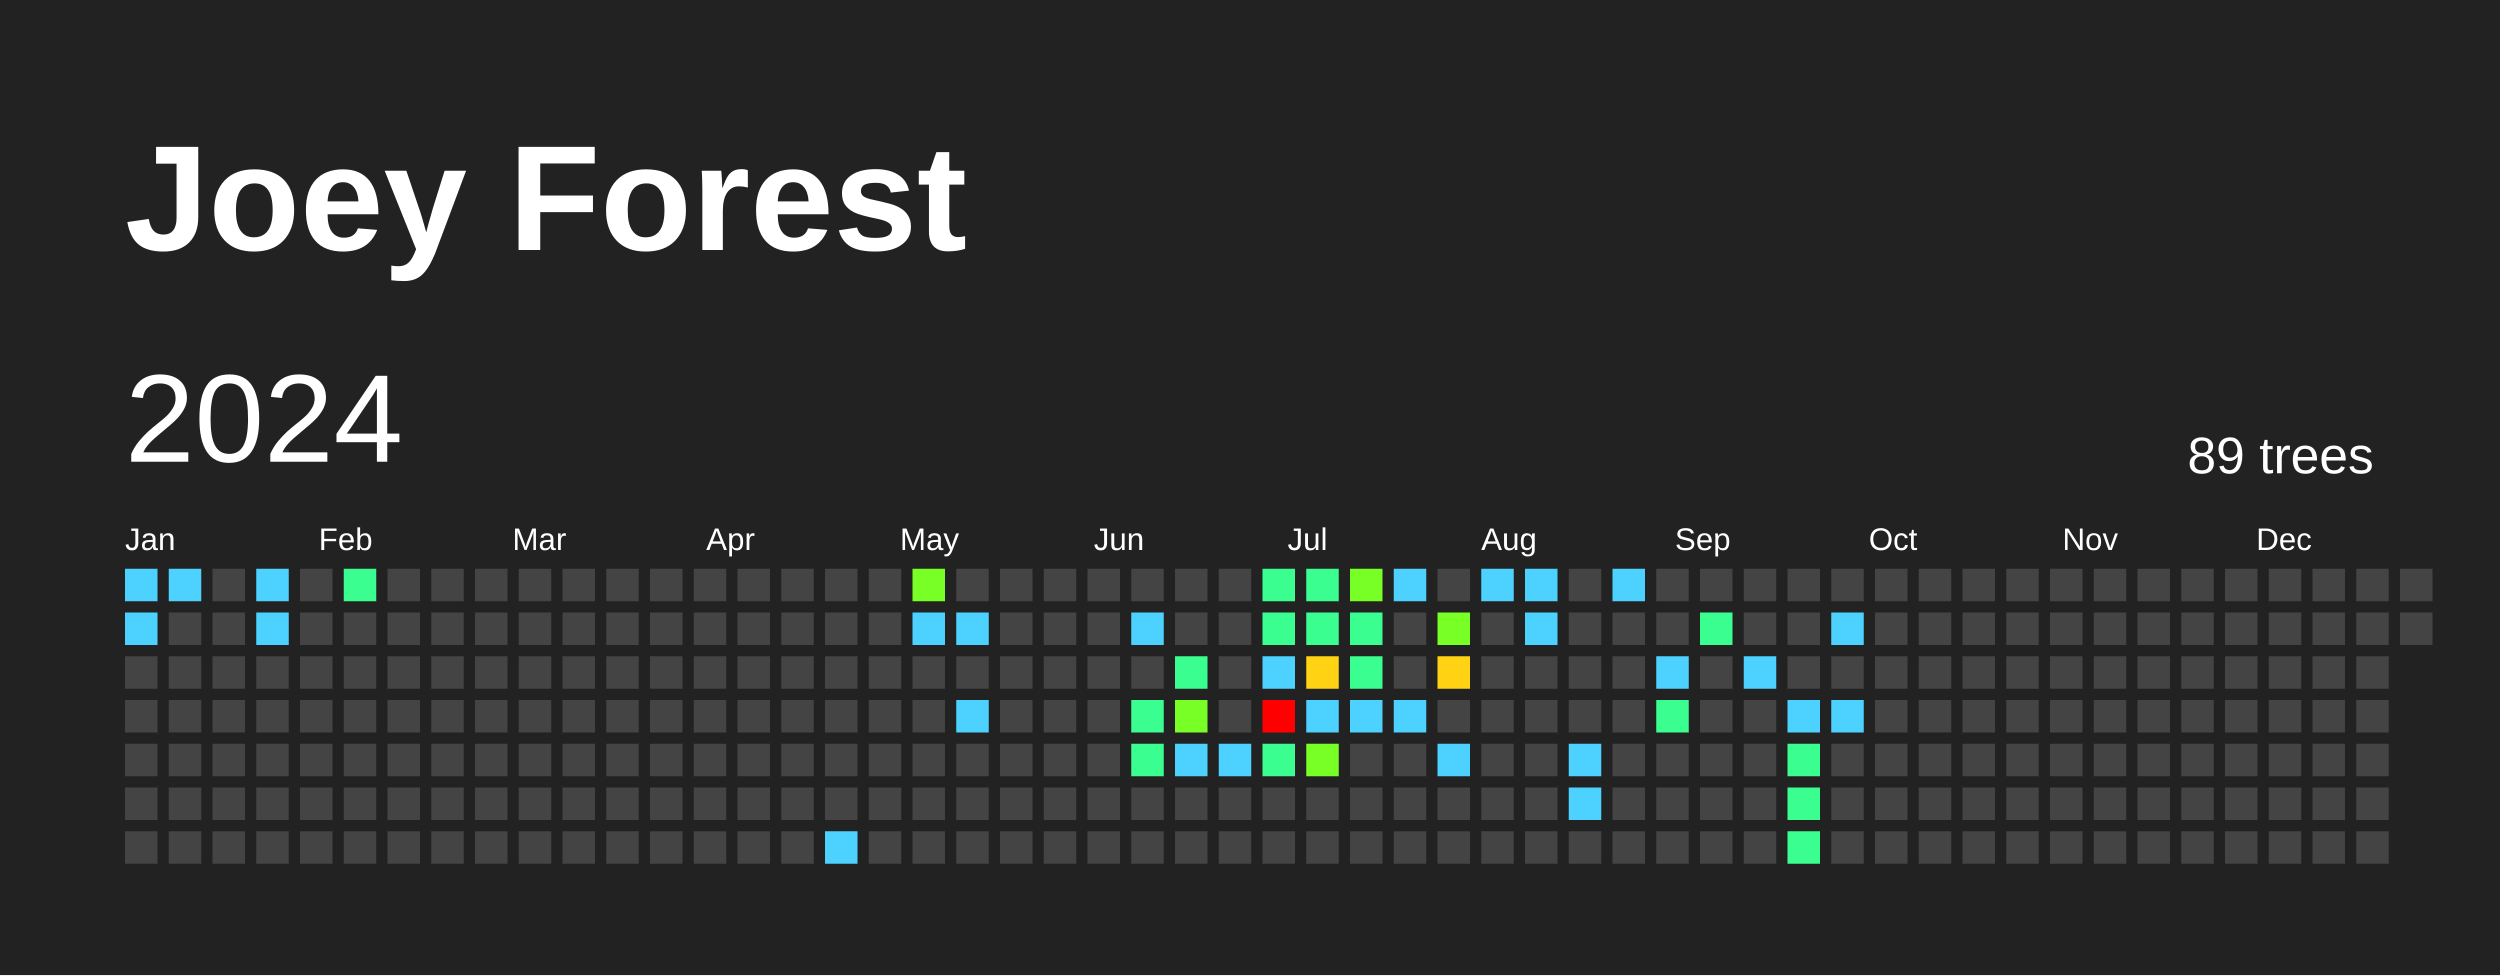
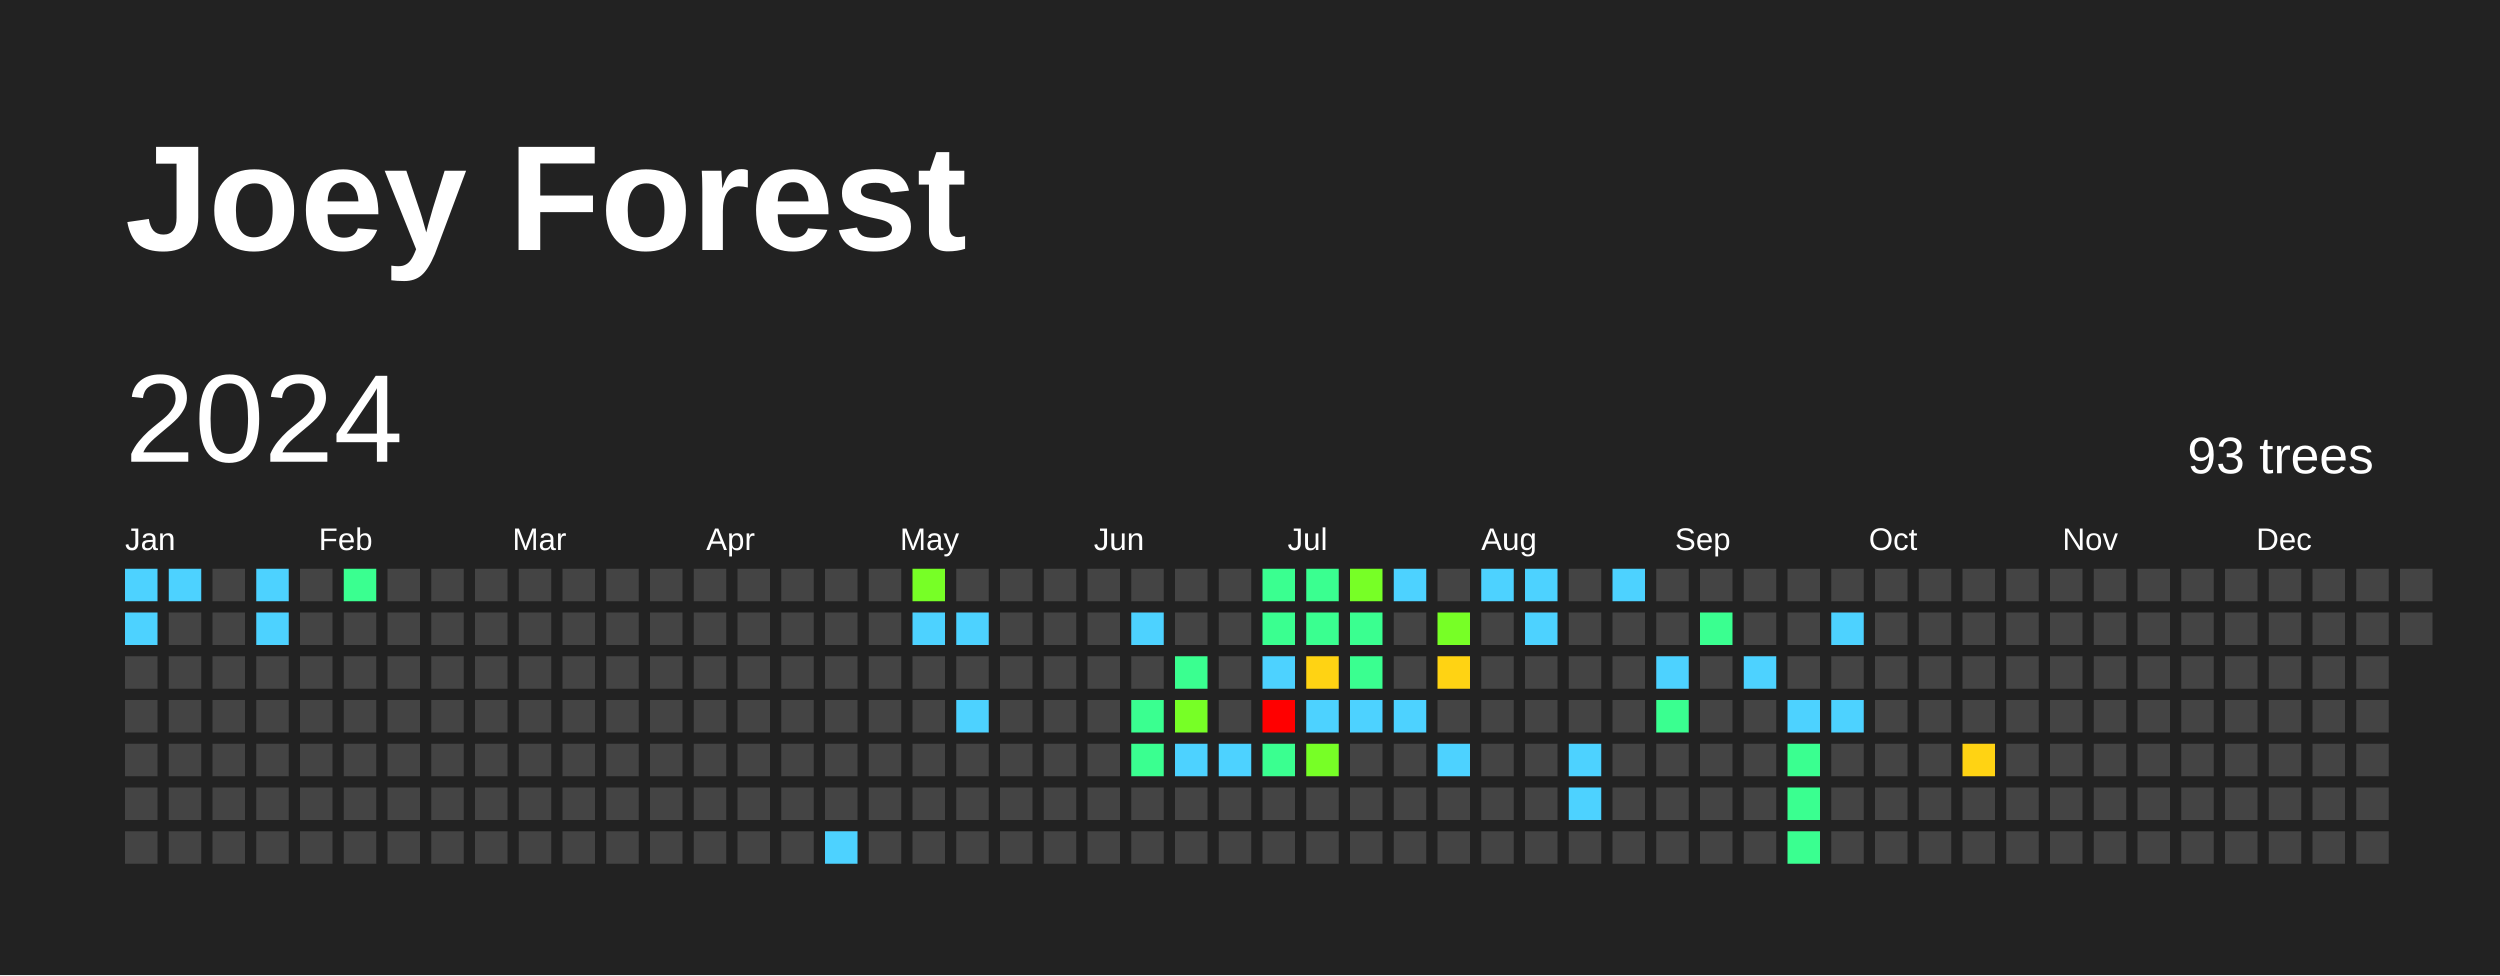
<svg xmlns="http://www.w3.org/2000/svg" baseProfile="full" height="78mm" version="1.1" viewBox="0,0,200,78" width="200mm">
  <defs />
  <rect fill="#222222" height="78" width="200" x="0" y="0" />
  <text fill="#FFFFFF" style="font-size:12px; font-family:Arial; font-weight:bold;" x="10" y="20">Joey Forest</text>
  <text dominant-baseline="hanging" fill="#FFFFFF" style="font-size:10.0px; font-family:Arial;" x="10" y="30">2024</text>
-   <text dominant-baseline="hanging" fill="#FFFFFF" style="font-size:4.125px; font-family:Arial;" x="175" y="35">89 trees</text>
+   <text dominant-baseline="hanging" fill="#FFFFFF" style="font-size:4.125px; font-family:Arial;" x="175" y="35">93 trees</text>
  <text fill="#FFFFFF" style="font-size:2.5px; font-family:Arial" x="10.0" y="44">Jan</text>
  <text fill="#FFFFFF" style="font-size:2.5px; font-family:Arial" x="25.5" y="44">Feb</text>
  <text fill="#FFFFFF" style="font-size:2.5px; font-family:Arial" x="41.0" y="44">Mar</text>
  <text fill="#FFFFFF" style="font-size:2.5px; font-family:Arial" x="56.5" y="44">Apr</text>
  <text fill="#FFFFFF" style="font-size:2.5px; font-family:Arial" x="72.0" y="44">May</text>
  <text fill="#FFFFFF" style="font-size:2.5px; font-family:Arial" x="87.5" y="44">Jun</text>
  <text fill="#FFFFFF" style="font-size:2.5px; font-family:Arial" x="103.0" y="44">Jul</text>
  <text fill="#FFFFFF" style="font-size:2.5px; font-family:Arial" x="118.5" y="44">Aug</text>
  <text fill="#FFFFFF" style="font-size:2.5px; font-family:Arial" x="134.0" y="44">Sep</text>
  <text fill="#FFFFFF" style="font-size:2.5px; font-family:Arial" x="149.5" y="44">Oct</text>
  <text fill="#FFFFFF" style="font-size:2.5px; font-family:Arial" x="165.0" y="44">Nov</text>
  <text fill="#FFFFFF" style="font-size:2.5px; font-family:Arial" x="180.5" y="44">Dec</text>
  <rect fill="#4dd2ff" height="2.6" width="2.6" x="10.0" y="45.5" />
  <rect fill="#4dd2ff" height="2.6" width="2.6" x="10.0" y="49.0" />
  <rect fill="#444444" height="2.6" width="2.6" x="10.0" y="52.5" />
  <rect fill="#444444" height="2.6" width="2.6" x="10.0" y="56.0" />
  <rect fill="#444444" height="2.6" width="2.6" x="10.0" y="59.5" />
  <rect fill="#444444" height="2.6" width="2.6" x="10.0" y="63.0" />
  <rect fill="#444444" height="2.6" width="2.6" x="10.0" y="66.5" />
  <rect fill="#4dd2ff" height="2.6" width="2.6" x="13.5" y="45.5" />
  <rect fill="#444444" height="2.6" width="2.6" x="13.5" y="49.0" />
  <rect fill="#444444" height="2.6" width="2.6" x="13.5" y="52.5" />
  <rect fill="#444444" height="2.6" width="2.6" x="13.5" y="56.0" />
  <rect fill="#444444" height="2.6" width="2.6" x="13.5" y="59.5" />
  <rect fill="#444444" height="2.6" width="2.6" x="13.5" y="63.0" />
  <rect fill="#444444" height="2.6" width="2.6" x="13.5" y="66.5" />
  <rect fill="#444444" height="2.6" width="2.6" x="17.0" y="45.5" />
  <rect fill="#444444" height="2.6" width="2.6" x="17.0" y="49.0" />
  <rect fill="#444444" height="2.6" width="2.6" x="17.0" y="52.5" />
  <rect fill="#444444" height="2.6" width="2.6" x="17.0" y="56.0" />
  <rect fill="#444444" height="2.6" width="2.6" x="17.0" y="59.5" />
  <rect fill="#444444" height="2.6" width="2.6" x="17.0" y="63.0" />
  <rect fill="#444444" height="2.6" width="2.6" x="17.0" y="66.5" />
  <rect fill="#4dd2ff" height="2.6" width="2.6" x="20.5" y="45.5" />
  <rect fill="#4dd2ff" height="2.6" width="2.6" x="20.5" y="49.0" />
  <rect fill="#444444" height="2.6" width="2.6" x="20.5" y="52.5" />
  <rect fill="#444444" height="2.6" width="2.6" x="20.5" y="56.0" />
  <rect fill="#444444" height="2.6" width="2.6" x="20.5" y="59.5" />
  <rect fill="#444444" height="2.6" width="2.6" x="20.5" y="63.0" />
  <rect fill="#444444" height="2.6" width="2.6" x="20.5" y="66.5" />
  <rect fill="#444444" height="2.6" width="2.6" x="24.0" y="45.5" />
  <rect fill="#444444" height="2.6" width="2.6" x="24.0" y="49.0" />
  <rect fill="#444444" height="2.6" width="2.6" x="24.0" y="52.5" />
  <rect fill="#444444" height="2.6" width="2.6" x="24.0" y="56.0" />
  <rect fill="#444444" height="2.6" width="2.6" x="24.0" y="59.5" />
  <rect fill="#444444" height="2.6" width="2.6" x="24.0" y="63.0" />
  <rect fill="#444444" height="2.6" width="2.6" x="24.0" y="66.5" />
  <rect fill="#3aff90" height="2.6" width="2.6" x="27.5" y="45.5" />
  <rect fill="#444444" height="2.6" width="2.6" x="27.5" y="49.0" />
  <rect fill="#444444" height="2.6" width="2.6" x="27.5" y="52.5" />
  <rect fill="#444444" height="2.6" width="2.6" x="27.5" y="56.0" />
  <rect fill="#444444" height="2.6" width="2.6" x="27.5" y="59.5" />
  <rect fill="#444444" height="2.6" width="2.6" x="27.5" y="63.0" />
  <rect fill="#444444" height="2.6" width="2.6" x="27.5" y="66.5" />
  <rect fill="#444444" height="2.6" width="2.6" x="31.0" y="45.5" />
  <rect fill="#444444" height="2.6" width="2.6" x="31.0" y="49.0" />
  <rect fill="#444444" height="2.6" width="2.6" x="31.0" y="52.5" />
  <rect fill="#444444" height="2.6" width="2.6" x="31.0" y="56.0" />
  <rect fill="#444444" height="2.6" width="2.6" x="31.0" y="59.5" />
  <rect fill="#444444" height="2.6" width="2.6" x="31.0" y="63.0" />
  <rect fill="#444444" height="2.6" width="2.6" x="31.0" y="66.5" />
  <rect fill="#444444" height="2.6" width="2.6" x="34.5" y="45.5" />
  <rect fill="#444444" height="2.6" width="2.6" x="34.5" y="49.0" />
  <rect fill="#444444" height="2.6" width="2.6" x="34.5" y="52.5" />
  <rect fill="#444444" height="2.6" width="2.6" x="34.5" y="56.0" />
  <rect fill="#444444" height="2.6" width="2.6" x="34.5" y="59.5" />
  <rect fill="#444444" height="2.6" width="2.6" x="34.5" y="63.0" />
  <rect fill="#444444" height="2.6" width="2.6" x="34.5" y="66.5" />
  <rect fill="#444444" height="2.6" width="2.6" x="38.0" y="45.5" />
  <rect fill="#444444" height="2.6" width="2.6" x="38.0" y="49.0" />
  <rect fill="#444444" height="2.6" width="2.6" x="38.0" y="52.5" />
  <rect fill="#444444" height="2.6" width="2.6" x="38.0" y="56.0" />
  <rect fill="#444444" height="2.6" width="2.6" x="38.0" y="59.5" />
  <rect fill="#444444" height="2.6" width="2.6" x="38.0" y="63.0" />
  <rect fill="#444444" height="2.6" width="2.6" x="38.0" y="66.5" />
  <rect fill="#444444" height="2.6" width="2.6" x="41.5" y="45.5" />
  <rect fill="#444444" height="2.6" width="2.6" x="41.5" y="49.0" />
  <rect fill="#444444" height="2.6" width="2.6" x="41.5" y="52.5" />
  <rect fill="#444444" height="2.6" width="2.6" x="41.5" y="56.0" />
  <rect fill="#444444" height="2.6" width="2.6" x="41.5" y="59.5" />
  <rect fill="#444444" height="2.6" width="2.6" x="41.5" y="63.0" />
  <rect fill="#444444" height="2.6" width="2.6" x="41.5" y="66.5" />
  <rect fill="#444444" height="2.6" width="2.6" x="45.0" y="45.5" />
  <rect fill="#444444" height="2.6" width="2.6" x="45.0" y="49.0" />
  <rect fill="#444444" height="2.6" width="2.6" x="45.0" y="52.5" />
  <rect fill="#444444" height="2.6" width="2.6" x="45.0" y="56.0" />
  <rect fill="#444444" height="2.6" width="2.6" x="45.0" y="59.5" />
  <rect fill="#444444" height="2.6" width="2.6" x="45.0" y="63.0" />
  <rect fill="#444444" height="2.6" width="2.6" x="45.0" y="66.5" />
  <rect fill="#444444" height="2.6" width="2.6" x="48.5" y="45.5" />
  <rect fill="#444444" height="2.6" width="2.6" x="48.5" y="49.0" />
  <rect fill="#444444" height="2.6" width="2.6" x="48.5" y="52.5" />
  <rect fill="#444444" height="2.6" width="2.6" x="48.5" y="56.0" />
  <rect fill="#444444" height="2.6" width="2.6" x="48.5" y="59.5" />
  <rect fill="#444444" height="2.6" width="2.6" x="48.5" y="63.0" />
  <rect fill="#444444" height="2.6" width="2.6" x="48.5" y="66.5" />
  <rect fill="#444444" height="2.6" width="2.6" x="52.0" y="45.5" />
  <rect fill="#444444" height="2.6" width="2.6" x="52.0" y="49.0" />
  <rect fill="#444444" height="2.6" width="2.6" x="52.0" y="52.5" />
  <rect fill="#444444" height="2.6" width="2.6" x="52.0" y="56.0" />
  <rect fill="#444444" height="2.6" width="2.6" x="52.0" y="59.5" />
  <rect fill="#444444" height="2.6" width="2.6" x="52.0" y="63.0" />
  <rect fill="#444444" height="2.6" width="2.6" x="52.0" y="66.5" />
  <rect fill="#444444" height="2.6" width="2.6" x="55.5" y="45.5" />
  <rect fill="#444444" height="2.6" width="2.6" x="55.5" y="49.0" />
  <rect fill="#444444" height="2.6" width="2.6" x="55.5" y="52.5" />
  <rect fill="#444444" height="2.6" width="2.6" x="55.5" y="56.0" />
  <rect fill="#444444" height="2.6" width="2.6" x="55.5" y="59.5" />
  <rect fill="#444444" height="2.6" width="2.6" x="55.5" y="63.0" />
  <rect fill="#444444" height="2.6" width="2.6" x="55.5" y="66.5" />
  <rect fill="#444444" height="2.6" width="2.6" x="59.0" y="45.5" />
  <rect fill="#444444" height="2.6" width="2.6" x="59.0" y="49.0" />
  <rect fill="#444444" height="2.6" width="2.6" x="59.0" y="52.5" />
  <rect fill="#444444" height="2.6" width="2.6" x="59.0" y="56.0" />
  <rect fill="#444444" height="2.6" width="2.6" x="59.0" y="59.5" />
  <rect fill="#444444" height="2.6" width="2.6" x="59.0" y="63.0" />
  <rect fill="#444444" height="2.6" width="2.6" x="59.0" y="66.5" />
  <rect fill="#444444" height="2.6" width="2.6" x="62.5" y="45.5" />
  <rect fill="#444444" height="2.6" width="2.6" x="62.5" y="49.0" />
  <rect fill="#444444" height="2.6" width="2.6" x="62.5" y="52.5" />
  <rect fill="#444444" height="2.6" width="2.6" x="62.5" y="56.0" />
  <rect fill="#444444" height="2.6" width="2.6" x="62.5" y="59.5" />
  <rect fill="#444444" height="2.6" width="2.6" x="62.5" y="63.0" />
  <rect fill="#444444" height="2.6" width="2.6" x="62.5" y="66.5" />
  <rect fill="#444444" height="2.6" width="2.6" x="66.0" y="45.5" />
  <rect fill="#444444" height="2.6" width="2.6" x="66.0" y="49.0" />
  <rect fill="#444444" height="2.6" width="2.6" x="66.0" y="52.5" />
  <rect fill="#444444" height="2.6" width="2.6" x="66.0" y="56.0" />
  <rect fill="#444444" height="2.6" width="2.6" x="66.0" y="59.5" />
  <rect fill="#444444" height="2.6" width="2.6" x="66.0" y="63.0" />
  <rect fill="#4dd2ff" height="2.6" width="2.6" x="66.0" y="66.5" />
  <rect fill="#444444" height="2.6" width="2.6" x="69.5" y="45.5" />
  <rect fill="#444444" height="2.6" width="2.6" x="69.5" y="49.0" />
  <rect fill="#444444" height="2.6" width="2.6" x="69.5" y="52.5" />
  <rect fill="#444444" height="2.6" width="2.6" x="69.5" y="56.0" />
  <rect fill="#444444" height="2.6" width="2.6" x="69.5" y="59.5" />
  <rect fill="#444444" height="2.6" width="2.6" x="69.5" y="63.0" />
  <rect fill="#444444" height="2.6" width="2.6" x="69.5" y="66.5" />
  <rect fill="#77ff26" height="2.6" width="2.6" x="73.0" y="45.5" />
  <rect fill="#4dd2ff" height="2.6" width="2.6" x="73.0" y="49.0" />
  <rect fill="#444444" height="2.6" width="2.6" x="73.0" y="52.5" />
  <rect fill="#444444" height="2.6" width="2.6" x="73.0" y="56.0" />
  <rect fill="#444444" height="2.6" width="2.6" x="73.0" y="59.5" />
  <rect fill="#444444" height="2.6" width="2.6" x="73.0" y="63.0" />
  <rect fill="#444444" height="2.6" width="2.6" x="73.0" y="66.5" />
  <rect fill="#444444" height="2.6" width="2.6" x="76.5" y="45.5" />
  <rect fill="#4dd2ff" height="2.6" width="2.6" x="76.5" y="49.0" />
  <rect fill="#444444" height="2.6" width="2.6" x="76.5" y="52.5" />
  <rect fill="#4dd2ff" height="2.6" width="2.6" x="76.5" y="56.0" />
  <rect fill="#444444" height="2.6" width="2.6" x="76.5" y="59.5" />
  <rect fill="#444444" height="2.6" width="2.6" x="76.5" y="63.0" />
  <rect fill="#444444" height="2.6" width="2.6" x="76.5" y="66.5" />
  <rect fill="#444444" height="2.6" width="2.6" x="80.0" y="45.5" />
  <rect fill="#444444" height="2.6" width="2.6" x="80.0" y="49.0" />
  <rect fill="#444444" height="2.6" width="2.6" x="80.0" y="52.5" />
  <rect fill="#444444" height="2.6" width="2.6" x="80.0" y="56.0" />
  <rect fill="#444444" height="2.6" width="2.6" x="80.0" y="59.5" />
  <rect fill="#444444" height="2.6" width="2.6" x="80.0" y="63.0" />
  <rect fill="#444444" height="2.6" width="2.6" x="80.0" y="66.5" />
  <rect fill="#444444" height="2.6" width="2.6" x="83.5" y="45.5" />
  <rect fill="#444444" height="2.6" width="2.6" x="83.5" y="49.0" />
  <rect fill="#444444" height="2.6" width="2.6" x="83.5" y="52.5" />
  <rect fill="#444444" height="2.6" width="2.6" x="83.5" y="56.0" />
  <rect fill="#444444" height="2.6" width="2.6" x="83.5" y="59.5" />
  <rect fill="#444444" height="2.6" width="2.6" x="83.5" y="63.0" />
  <rect fill="#444444" height="2.6" width="2.6" x="83.5" y="66.5" />
  <rect fill="#444444" height="2.6" width="2.6" x="87.0" y="45.5" />
  <rect fill="#444444" height="2.6" width="2.6" x="87.0" y="49.0" />
  <rect fill="#444444" height="2.6" width="2.6" x="87.0" y="52.5" />
  <rect fill="#444444" height="2.6" width="2.6" x="87.0" y="56.0" />
  <rect fill="#444444" height="2.6" width="2.6" x="87.0" y="59.5" />
  <rect fill="#444444" height="2.6" width="2.6" x="87.0" y="63.0" />
  <rect fill="#444444" height="2.6" width="2.6" x="87.0" y="66.5" />
  <rect fill="#444444" height="2.6" width="2.6" x="90.5" y="45.5" />
  <rect fill="#4dd2ff" height="2.6" width="2.6" x="90.5" y="49.0" />
  <rect fill="#444444" height="2.6" width="2.6" x="90.5" y="52.5" />
  <rect fill="#3aff90" height="2.6" width="2.6" x="90.5" y="56.0" />
  <rect fill="#3aff90" height="2.6" width="2.6" x="90.5" y="59.5" />
  <rect fill="#444444" height="2.6" width="2.6" x="90.5" y="63.0" />
  <rect fill="#444444" height="2.6" width="2.6" x="90.5" y="66.5" />
  <rect fill="#444444" height="2.6" width="2.6" x="94.0" y="45.5" />
  <rect fill="#444444" height="2.6" width="2.6" x="94.0" y="49.0" />
  <rect fill="#3aff90" height="2.6" width="2.6" x="94.0" y="52.5" />
  <rect fill="#77ff26" height="2.6" width="2.6" x="94.0" y="56.0" />
  <rect fill="#4dd2ff" height="2.6" width="2.6" x="94.0" y="59.5" />
  <rect fill="#444444" height="2.6" width="2.6" x="94.0" y="63.0" />
  <rect fill="#444444" height="2.6" width="2.6" x="94.0" y="66.5" />
  <rect fill="#444444" height="2.6" width="2.6" x="97.5" y="45.5" />
  <rect fill="#444444" height="2.6" width="2.6" x="97.5" y="49.0" />
  <rect fill="#444444" height="2.6" width="2.6" x="97.5" y="52.5" />
  <rect fill="#444444" height="2.6" width="2.6" x="97.5" y="56.0" />
  <rect fill="#4dd2ff" height="2.6" width="2.6" x="97.5" y="59.5" />
  <rect fill="#444444" height="2.6" width="2.6" x="97.5" y="63.0" />
  <rect fill="#444444" height="2.6" width="2.6" x="97.5" y="66.5" />
  <rect fill="#3aff90" height="2.6" width="2.6" x="101.0" y="45.5" />
  <rect fill="#3aff90" height="2.6" width="2.6" x="101.0" y="49.0" />
  <rect fill="#4dd2ff" height="2.6" width="2.6" x="101.0" y="52.5" />
  <rect fill="red" height="2.6" width="2.6" x="101.0" y="56.0" />
  <rect fill="#3aff90" height="2.6" width="2.6" x="101.0" y="59.5" />
  <rect fill="#444444" height="2.6" width="2.6" x="101.0" y="63.0" />
  <rect fill="#444444" height="2.6" width="2.6" x="101.0" y="66.5" />
  <rect fill="#3aff90" height="2.6" width="2.6" x="104.5" y="45.5" />
  <rect fill="#3aff90" height="2.6" width="2.6" x="104.5" y="49.0" />
  <rect fill="#ffd313" height="2.6" width="2.6" x="104.5" y="52.5" />
  <rect fill="#4dd2ff" height="2.6" width="2.6" x="104.5" y="56.0" />
  <rect fill="#77ff26" height="2.6" width="2.6" x="104.5" y="59.5" />
  <rect fill="#444444" height="2.6" width="2.6" x="104.5" y="63.0" />
  <rect fill="#444444" height="2.6" width="2.6" x="104.5" y="66.5" />
  <rect fill="#77ff26" height="2.6" width="2.6" x="108.0" y="45.5" />
  <rect fill="#3aff90" height="2.6" width="2.6" x="108.0" y="49.0" />
  <rect fill="#3aff90" height="2.6" width="2.6" x="108.0" y="52.5" />
  <rect fill="#4dd2ff" height="2.6" width="2.6" x="108.0" y="56.0" />
  <rect fill="#444444" height="2.6" width="2.6" x="108.0" y="59.5" />
  <rect fill="#444444" height="2.6" width="2.6" x="108.0" y="63.0" />
  <rect fill="#444444" height="2.6" width="2.6" x="108.0" y="66.5" />
  <rect fill="#4dd2ff" height="2.6" width="2.6" x="111.5" y="45.5" />
  <rect fill="#444444" height="2.6" width="2.6" x="111.5" y="49.0" />
  <rect fill="#444444" height="2.6" width="2.6" x="111.5" y="52.5" />
  <rect fill="#4dd2ff" height="2.6" width="2.6" x="111.5" y="56.0" />
  <rect fill="#444444" height="2.6" width="2.6" x="111.5" y="59.5" />
  <rect fill="#444444" height="2.6" width="2.6" x="111.5" y="63.0" />
  <rect fill="#444444" height="2.6" width="2.6" x="111.5" y="66.5" />
  <rect fill="#444444" height="2.6" width="2.6" x="115.0" y="45.5" />
  <rect fill="#77ff26" height="2.6" width="2.6" x="115.0" y="49.0" />
  <rect fill="#ffd313" height="2.6" width="2.6" x="115.0" y="52.5" />
  <rect fill="#444444" height="2.6" width="2.6" x="115.0" y="56.0" />
  <rect fill="#4dd2ff" height="2.6" width="2.6" x="115.0" y="59.5" />
  <rect fill="#444444" height="2.6" width="2.6" x="115.0" y="63.0" />
  <rect fill="#444444" height="2.6" width="2.6" x="115.0" y="66.5" />
  <rect fill="#4dd2ff" height="2.6" width="2.6" x="118.5" y="45.5" />
  <rect fill="#444444" height="2.6" width="2.6" x="118.5" y="49.0" />
  <rect fill="#444444" height="2.6" width="2.6" x="118.5" y="52.5" />
  <rect fill="#444444" height="2.6" width="2.6" x="118.5" y="56.0" />
  <rect fill="#444444" height="2.6" width="2.6" x="118.5" y="59.5" />
  <rect fill="#444444" height="2.6" width="2.6" x="118.5" y="63.0" />
  <rect fill="#444444" height="2.6" width="2.6" x="118.5" y="66.5" />
  <rect fill="#4dd2ff" height="2.6" width="2.6" x="122.0" y="45.5" />
  <rect fill="#4dd2ff" height="2.6" width="2.6" x="122.0" y="49.0" />
  <rect fill="#444444" height="2.6" width="2.6" x="122.0" y="52.5" />
  <rect fill="#444444" height="2.6" width="2.6" x="122.0" y="56.0" />
  <rect fill="#444444" height="2.6" width="2.6" x="122.0" y="59.5" />
  <rect fill="#444444" height="2.6" width="2.6" x="122.0" y="63.0" />
  <rect fill="#444444" height="2.6" width="2.6" x="122.0" y="66.5" />
  <rect fill="#444444" height="2.6" width="2.6" x="125.5" y="45.5" />
  <rect fill="#444444" height="2.6" width="2.6" x="125.5" y="49.0" />
  <rect fill="#444444" height="2.6" width="2.6" x="125.5" y="52.5" />
  <rect fill="#444444" height="2.6" width="2.6" x="125.5" y="56.0" />
  <rect fill="#4dd2ff" height="2.6" width="2.6" x="125.5" y="59.5" />
  <rect fill="#4dd2ff" height="2.6" width="2.6" x="125.5" y="63.0" />
  <rect fill="#444444" height="2.6" width="2.6" x="125.5" y="66.5" />
  <rect fill="#4dd2ff" height="2.6" width="2.6" x="129.0" y="45.5" />
  <rect fill="#444444" height="2.6" width="2.6" x="129.0" y="49.0" />
  <rect fill="#444444" height="2.6" width="2.6" x="129.0" y="52.5" />
  <rect fill="#444444" height="2.6" width="2.6" x="129.0" y="56.0" />
  <rect fill="#444444" height="2.6" width="2.6" x="129.0" y="59.5" />
  <rect fill="#444444" height="2.6" width="2.6" x="129.0" y="63.0" />
  <rect fill="#444444" height="2.6" width="2.6" x="129.0" y="66.5" />
  <rect fill="#444444" height="2.6" width="2.6" x="132.5" y="45.5" />
  <rect fill="#444444" height="2.6" width="2.6" x="132.5" y="49.0" />
  <rect fill="#4dd2ff" height="2.6" width="2.6" x="132.5" y="52.5" />
  <rect fill="#3aff90" height="2.6" width="2.6" x="132.5" y="56.0" />
  <rect fill="#444444" height="2.6" width="2.6" x="132.5" y="59.5" />
  <rect fill="#444444" height="2.6" width="2.6" x="132.5" y="63.0" />
  <rect fill="#444444" height="2.6" width="2.6" x="132.5" y="66.5" />
  <rect fill="#444444" height="2.6" width="2.6" x="136.0" y="45.5" />
  <rect fill="#3aff90" height="2.6" width="2.6" x="136.0" y="49.0" />
  <rect fill="#444444" height="2.6" width="2.6" x="136.0" y="52.5" />
  <rect fill="#444444" height="2.6" width="2.6" x="136.0" y="56.0" />
  <rect fill="#444444" height="2.6" width="2.6" x="136.0" y="59.5" />
  <rect fill="#444444" height="2.6" width="2.6" x="136.0" y="63.0" />
  <rect fill="#444444" height="2.6" width="2.6" x="136.0" y="66.5" />
  <rect fill="#444444" height="2.6" width="2.6" x="139.5" y="45.5" />
  <rect fill="#444444" height="2.6" width="2.6" x="139.5" y="49.0" />
  <rect fill="#4dd2ff" height="2.6" width="2.6" x="139.5" y="52.5" />
  <rect fill="#444444" height="2.6" width="2.6" x="139.5" y="56.0" />
  <rect fill="#444444" height="2.6" width="2.6" x="139.5" y="59.5" />
  <rect fill="#444444" height="2.6" width="2.6" x="139.5" y="63.0" />
  <rect fill="#444444" height="2.6" width="2.6" x="139.5" y="66.5" />
  <rect fill="#444444" height="2.6" width="2.6" x="143.0" y="45.5" />
  <rect fill="#444444" height="2.6" width="2.6" x="143.0" y="49.0" />
  <rect fill="#444444" height="2.6" width="2.6" x="143.0" y="52.5" />
  <rect fill="#4dd2ff" height="2.6" width="2.6" x="143.0" y="56.0" />
  <rect fill="#3aff90" height="2.6" width="2.6" x="143.0" y="59.5" />
  <rect fill="#3aff90" height="2.6" width="2.6" x="143.0" y="63.0" />
  <rect fill="#3aff90" height="2.6" width="2.6" x="143.0" y="66.5" />
  <rect fill="#444444" height="2.6" width="2.6" x="146.5" y="45.5" />
  <rect fill="#4dd2ff" height="2.6" width="2.6" x="146.5" y="49.0" />
  <rect fill="#444444" height="2.6" width="2.6" x="146.5" y="52.5" />
  <rect fill="#4dd2ff" height="2.6" width="2.6" x="146.5" y="56.0" />
  <rect fill="#444444" height="2.6" width="2.6" x="146.5" y="59.5" />
  <rect fill="#444444" height="2.6" width="2.6" x="146.5" y="63.0" />
  <rect fill="#444444" height="2.6" width="2.6" x="146.5" y="66.5" />
  <rect fill="#444444" height="2.6" width="2.6" x="150.0" y="45.5" />
  <rect fill="#444444" height="2.6" width="2.6" x="150.0" y="49.0" />
  <rect fill="#444444" height="2.6" width="2.6" x="150.0" y="52.5" />
  <rect fill="#444444" height="2.6" width="2.6" x="150.0" y="56.0" />
  <rect fill="#444444" height="2.6" width="2.6" x="150.0" y="59.5" />
  <rect fill="#444444" height="2.6" width="2.6" x="150.0" y="63.0" />
  <rect fill="#444444" height="2.6" width="2.6" x="150.0" y="66.5" />
  <rect fill="#444444" height="2.6" width="2.6" x="153.5" y="45.5" />
  <rect fill="#444444" height="2.6" width="2.6" x="153.5" y="49.0" />
  <rect fill="#444444" height="2.6" width="2.6" x="153.5" y="52.5" />
  <rect fill="#444444" height="2.6" width="2.6" x="153.5" y="56.0" />
  <rect fill="#444444" height="2.6" width="2.6" x="153.5" y="59.5" />
  <rect fill="#444444" height="2.6" width="2.6" x="153.5" y="63.0" />
  <rect fill="#444444" height="2.6" width="2.6" x="153.5" y="66.5" />
  <rect fill="#444444" height="2.6" width="2.6" x="157.0" y="45.5" />
  <rect fill="#444444" height="2.6" width="2.6" x="157.0" y="49.0" />
  <rect fill="#444444" height="2.6" width="2.6" x="157.0" y="52.5" />
  <rect fill="#444444" height="2.6" width="2.6" x="157.0" y="56.0" />
-   <rect fill="#444444" height="2.6" width="2.6" x="157.0" y="59.5" />
+   <rect fill="#ffd313" height="2.6" width="2.6" x="157.0" y="59.5" />
  <rect fill="#444444" height="2.6" width="2.6" x="157.0" y="63.0" />
  <rect fill="#444444" height="2.6" width="2.6" x="157.0" y="66.5" />
  <rect fill="#444444" height="2.6" width="2.6" x="160.5" y="45.5" />
  <rect fill="#444444" height="2.6" width="2.6" x="160.5" y="49.0" />
  <rect fill="#444444" height="2.6" width="2.6" x="160.5" y="52.5" />
  <rect fill="#444444" height="2.6" width="2.6" x="160.5" y="56.0" />
  <rect fill="#444444" height="2.6" width="2.6" x="160.5" y="59.5" />
  <rect fill="#444444" height="2.6" width="2.6" x="160.5" y="63.0" />
  <rect fill="#444444" height="2.6" width="2.6" x="160.5" y="66.5" />
  <rect fill="#444444" height="2.6" width="2.6" x="164.0" y="45.5" />
  <rect fill="#444444" height="2.6" width="2.6" x="164.0" y="49.0" />
  <rect fill="#444444" height="2.6" width="2.6" x="164.0" y="52.5" />
  <rect fill="#444444" height="2.6" width="2.6" x="164.0" y="56.0" />
  <rect fill="#444444" height="2.6" width="2.6" x="164.0" y="59.5" />
  <rect fill="#444444" height="2.6" width="2.6" x="164.0" y="63.0" />
  <rect fill="#444444" height="2.6" width="2.6" x="164.0" y="66.5" />
  <rect fill="#444444" height="2.6" width="2.6" x="167.5" y="45.5" />
  <rect fill="#444444" height="2.6" width="2.6" x="167.5" y="49.0" />
  <rect fill="#444444" height="2.6" width="2.6" x="167.5" y="52.5" />
  <rect fill="#444444" height="2.6" width="2.6" x="167.5" y="56.0" />
  <rect fill="#444444" height="2.6" width="2.6" x="167.5" y="59.5" />
  <rect fill="#444444" height="2.6" width="2.6" x="167.5" y="63.0" />
  <rect fill="#444444" height="2.6" width="2.6" x="167.5" y="66.5" />
  <rect fill="#444444" height="2.6" width="2.6" x="171.0" y="45.5" />
  <rect fill="#444444" height="2.6" width="2.6" x="171.0" y="49.0" />
  <rect fill="#444444" height="2.6" width="2.6" x="171.0" y="52.5" />
  <rect fill="#444444" height="2.6" width="2.6" x="171.0" y="56.0" />
  <rect fill="#444444" height="2.6" width="2.6" x="171.0" y="59.5" />
  <rect fill="#444444" height="2.6" width="2.6" x="171.0" y="63.0" />
  <rect fill="#444444" height="2.6" width="2.6" x="171.0" y="66.5" />
  <rect fill="#444444" height="2.6" width="2.6" x="174.5" y="45.5" />
  <rect fill="#444444" height="2.6" width="2.6" x="174.5" y="49.0" />
  <rect fill="#444444" height="2.6" width="2.6" x="174.5" y="52.5" />
  <rect fill="#444444" height="2.6" width="2.6" x="174.5" y="56.0" />
  <rect fill="#444444" height="2.6" width="2.6" x="174.5" y="59.5" />
  <rect fill="#444444" height="2.6" width="2.6" x="174.5" y="63.0" />
  <rect fill="#444444" height="2.6" width="2.6" x="174.5" y="66.5" />
  <rect fill="#444444" height="2.6" width="2.6" x="178.0" y="45.5" />
  <rect fill="#444444" height="2.6" width="2.6" x="178.0" y="49.0" />
  <rect fill="#444444" height="2.6" width="2.6" x="178.0" y="52.5" />
  <rect fill="#444444" height="2.6" width="2.6" x="178.0" y="56.0" />
  <rect fill="#444444" height="2.6" width="2.6" x="178.0" y="59.5" />
  <rect fill="#444444" height="2.6" width="2.6" x="178.0" y="63.0" />
  <rect fill="#444444" height="2.6" width="2.6" x="178.0" y="66.5" />
  <rect fill="#444444" height="2.6" width="2.6" x="181.5" y="45.5" />
  <rect fill="#444444" height="2.6" width="2.6" x="181.5" y="49.0" />
  <rect fill="#444444" height="2.6" width="2.6" x="181.5" y="52.5" />
  <rect fill="#444444" height="2.6" width="2.6" x="181.5" y="56.0" />
  <rect fill="#444444" height="2.6" width="2.6" x="181.5" y="59.5" />
  <rect fill="#444444" height="2.6" width="2.6" x="181.5" y="63.0" />
  <rect fill="#444444" height="2.6" width="2.6" x="181.5" y="66.5" />
  <rect fill="#444444" height="2.6" width="2.6" x="185.0" y="45.5" />
  <rect fill="#444444" height="2.6" width="2.6" x="185.0" y="49.0" />
  <rect fill="#444444" height="2.6" width="2.6" x="185.0" y="52.5" />
  <rect fill="#444444" height="2.6" width="2.6" x="185.0" y="56.0" />
  <rect fill="#444444" height="2.6" width="2.6" x="185.0" y="59.5" />
  <rect fill="#444444" height="2.6" width="2.6" x="185.0" y="63.0" />
  <rect fill="#444444" height="2.6" width="2.6" x="185.0" y="66.5" />
  <rect fill="#444444" height="2.6" width="2.6" x="188.5" y="45.5" />
  <rect fill="#444444" height="2.6" width="2.6" x="188.5" y="49.0" />
  <rect fill="#444444" height="2.6" width="2.6" x="188.5" y="52.5" />
  <rect fill="#444444" height="2.6" width="2.6" x="188.5" y="56.0" />
  <rect fill="#444444" height="2.6" width="2.6" x="188.5" y="59.5" />
  <rect fill="#444444" height="2.6" width="2.6" x="188.5" y="63.0" />
  <rect fill="#444444" height="2.6" width="2.6" x="188.5" y="66.5" />
  <rect fill="#444444" height="2.6" width="2.6" x="192.0" y="45.5" />
  <rect fill="#444444" height="2.6" width="2.6" x="192.0" y="49.0" />
</svg>
